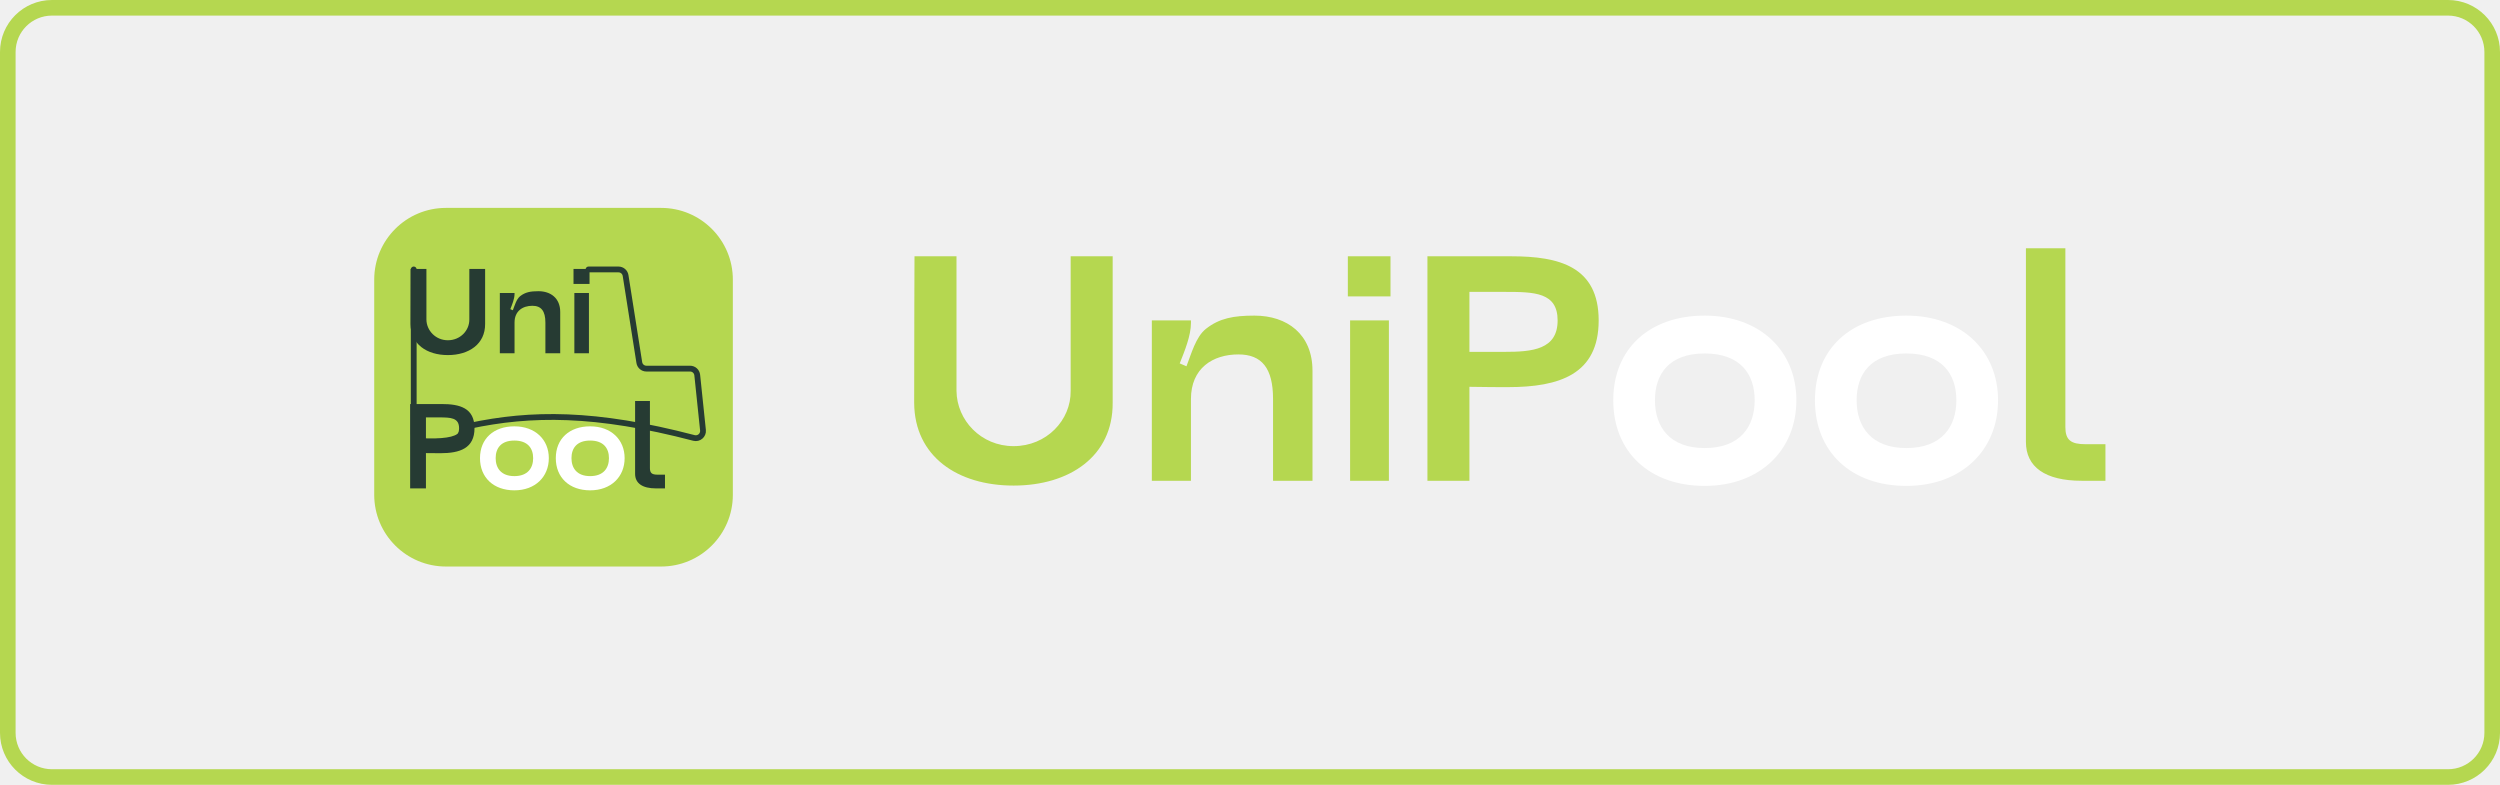
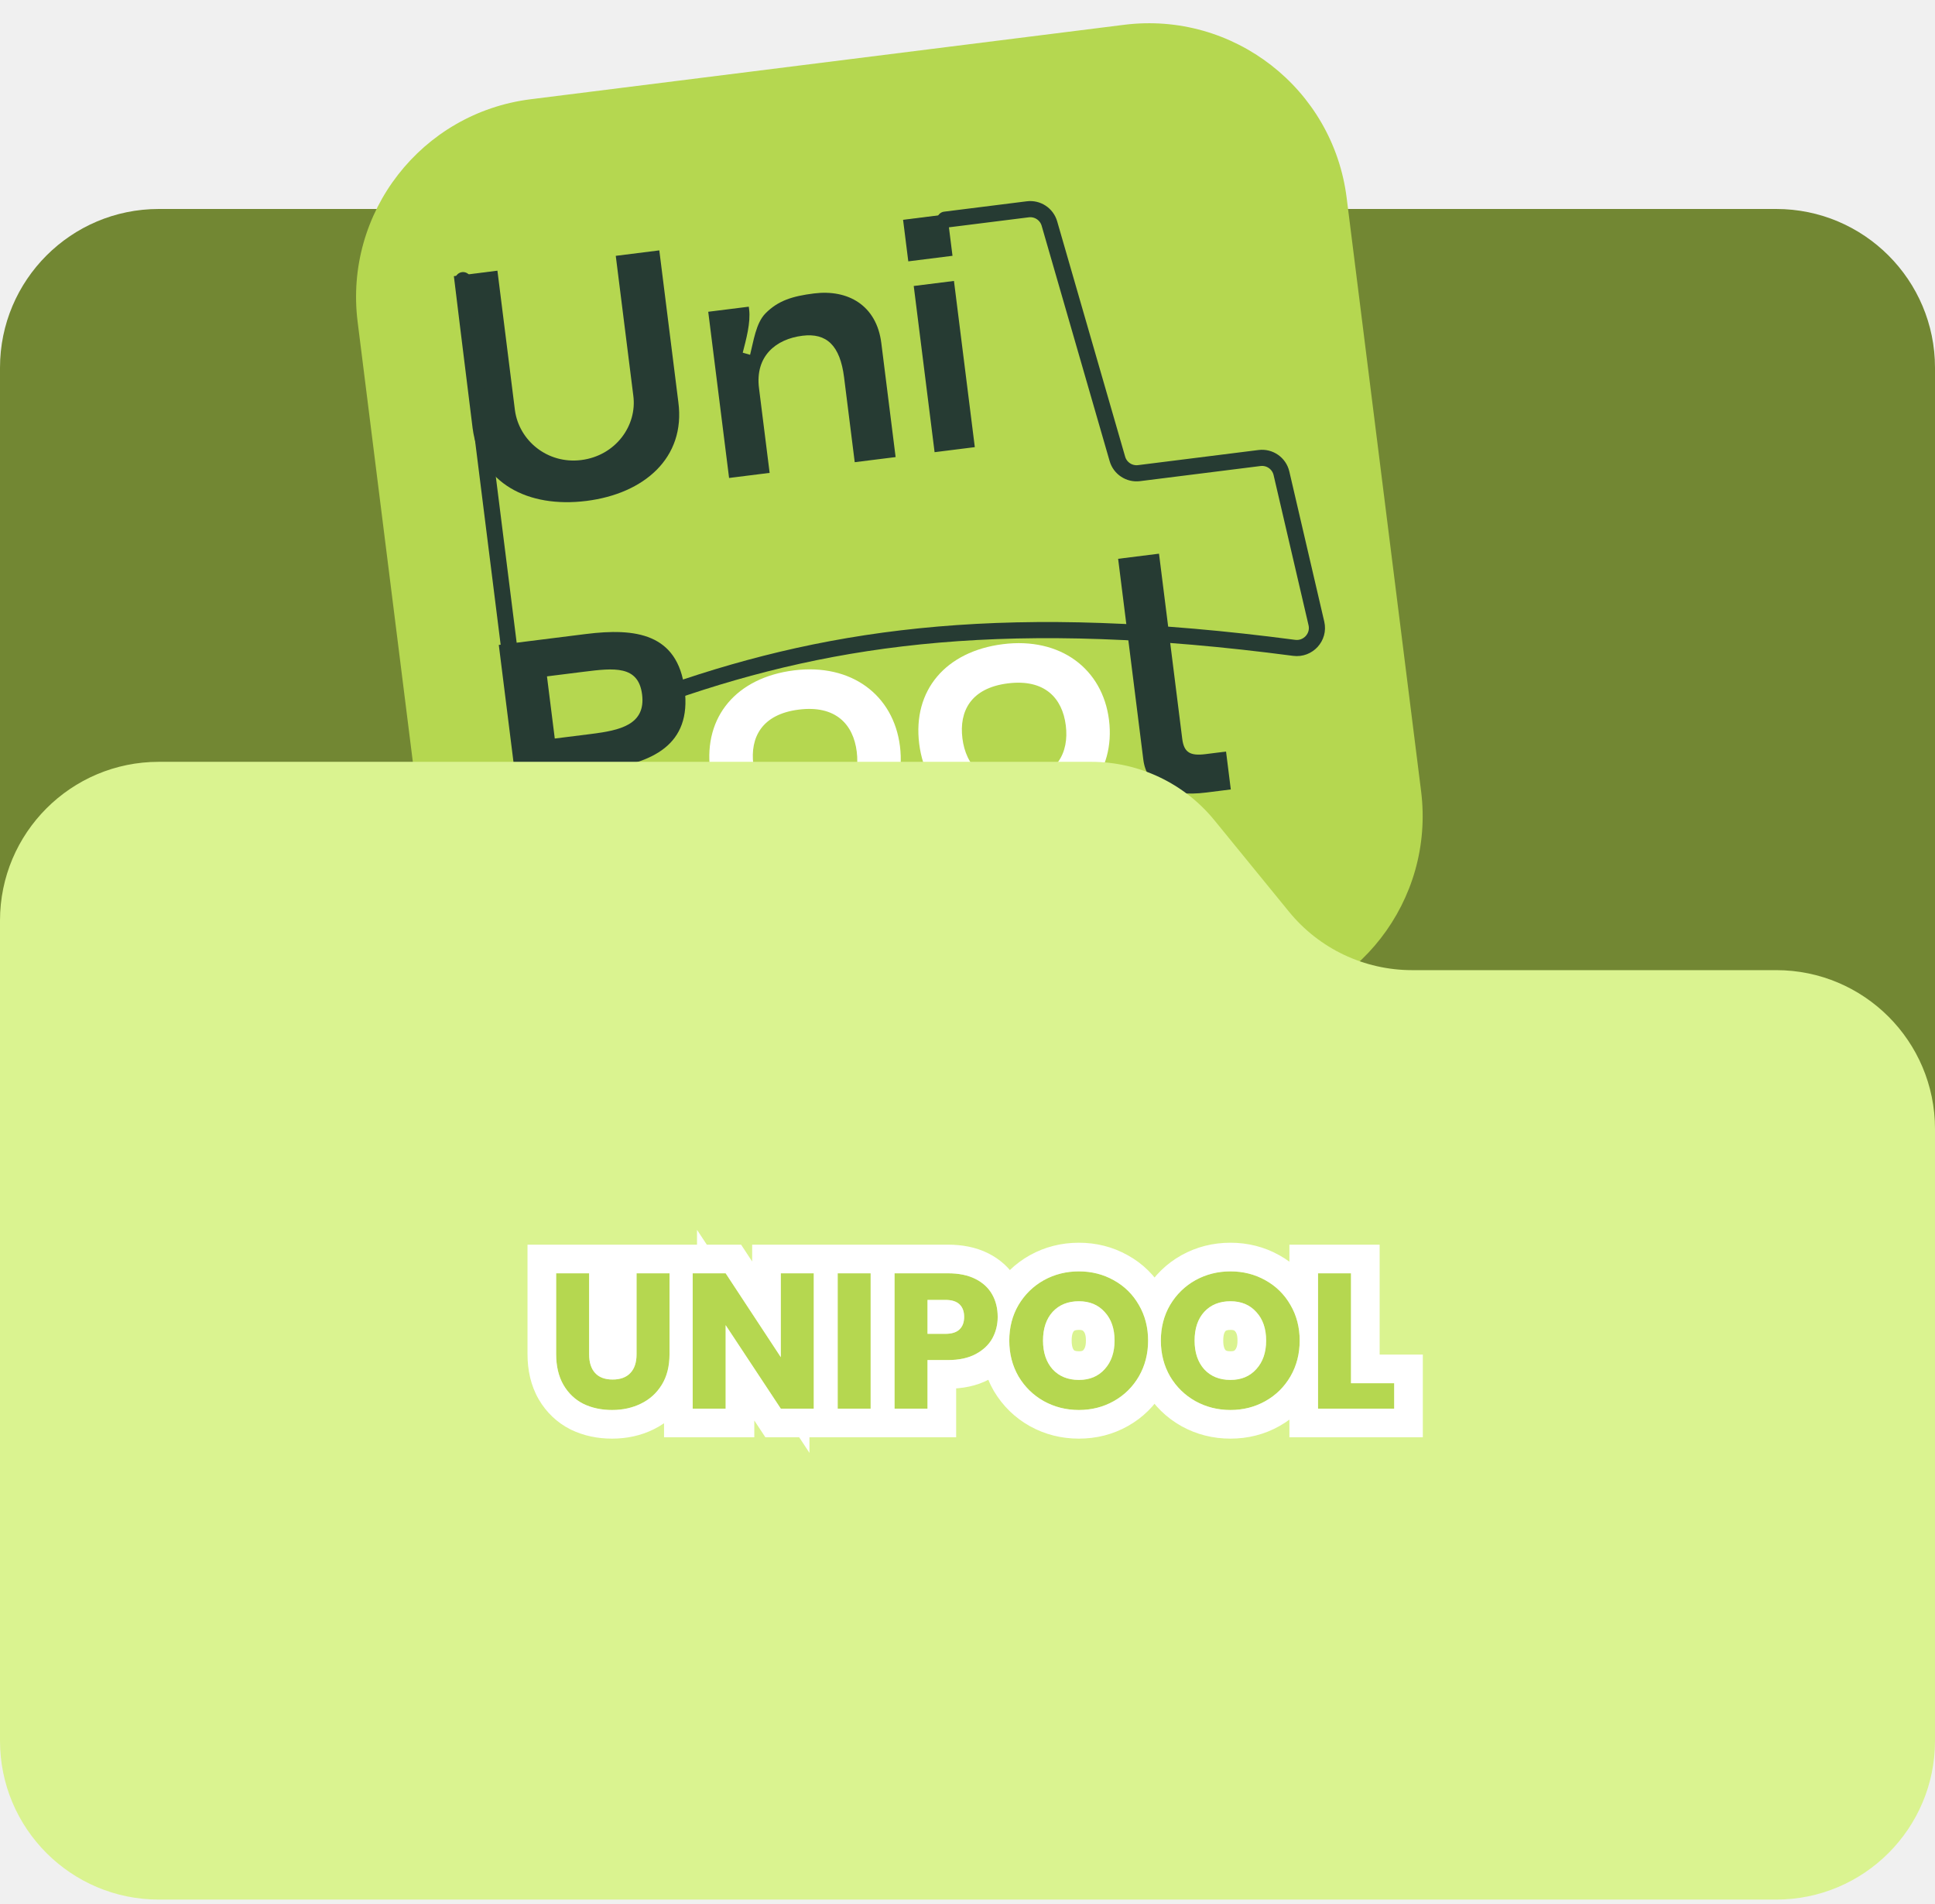
- <svg xmlns="http://www.w3.org/2000/svg" width="481" height="151" viewBox="0 0 481 151" fill="none">
-   <rect x="1.5" y="1.5" width="478" height="148" rx="8.5" stroke="#B5D750" stroke-width="3" />
-   <rect x="72" y="40" width="69" height="69" rx="13.8" fill="#B5D750" />
-   <path d="M93.337 51.737V62.335C93.36 66.207 90.206 68.318 86.171 68.318C82.112 68.318 79.005 66.207 78.981 62.335C78.981 57.511 79.005 51.737 79.005 51.737H82.043V61.477C82.066 63.587 83.805 65.465 86.171 65.465C88.559 65.465 90.322 63.587 90.299 61.477C90.299 58.16 90.299 51.737 90.299 51.737H93.337ZM100.087 56.978C101.061 56.212 102.082 56.027 103.589 56.027C105.954 56.027 107.786 57.372 107.786 60.016V67.97H104.934V62.056C104.934 59.83 104.122 58.833 102.429 58.833C100.574 58.833 98.997 59.83 98.997 62.056V67.97H96.168V56.375H98.997V56.56C98.997 57.488 98.533 58.601 98.186 59.482L98.672 59.691C99.02 58.81 99.345 57.557 100.087 56.978ZM110.343 54.635V51.737H113.428V54.635H110.343ZM110.506 67.97V56.375H113.312V67.97H110.506ZM84.733 87.198C84.13 87.198 83.133 87.198 81.95 87.175V93.97H78.912V77.737H84.988C88.443 77.737 91.296 78.479 91.296 82.375C91.296 86.271 88.466 87.198 84.733 87.198ZM81.95 84.647H84.501C86.495 84.647 88.327 84.485 88.327 82.375C88.327 80.334 86.634 80.311 84.501 80.311H81.95V84.647ZM122.193 91.164V77.157H125.046V90.074C125.046 91.025 125.44 91.326 126.507 91.326H127.944V93.97H126.228C123.585 93.97 122.193 92.973 122.193 91.164Z" fill="#263B33" />
-   <path d="M92.351 88.149C92.351 84.415 94.972 82.027 98.961 82.027C102.973 82.027 105.593 84.578 105.593 88.149C105.593 91.744 102.973 94.341 98.961 94.341C94.972 94.341 92.351 91.883 92.351 88.149ZM95.366 88.149C95.366 90.051 96.41 91.605 98.961 91.605C101.535 91.605 102.578 90.051 102.578 88.149C102.578 86.248 101.535 84.763 98.961 84.763C96.386 84.763 95.366 86.248 95.366 88.149ZM106.936 88.149C106.936 84.415 109.556 82.027 113.545 82.027C117.557 82.027 120.178 84.578 120.178 88.149C120.178 91.744 117.557 94.341 113.545 94.341C109.556 94.341 106.936 91.883 106.936 88.149ZM109.951 88.149C109.951 90.051 110.994 91.605 113.545 91.605C116.119 91.605 117.163 90.051 117.163 88.149C117.163 86.248 116.119 84.763 113.545 84.763C110.971 84.763 109.951 86.248 109.951 88.149Z" fill="white" />
-   <path d="M79.6 51.843V83.495C79.6 84.22 80.161 84.823 80.885 84.859C85.047 85.064 87.787 84.717 88.652 83.619C89.137 83.003 89.509 82.109 90.275 81.945C102.176 79.408 114.485 79.287 133.516 84.261C134.455 84.506 135.355 83.741 135.255 82.776L134.148 72.16C134.075 71.457 133.483 70.923 132.776 70.923H124.366C123.687 70.923 123.109 70.429 123.003 69.758L120.362 53.008C120.256 52.337 119.678 51.843 118.999 51.843H113.23" stroke="#263B33" stroke-width="1.117" stroke-linecap="round" />
-   <path d="M214.078 49.311V77.507C214.14 87.811 205.749 93.425 195.014 93.425C184.216 93.425 175.949 87.811 175.887 77.507C175.887 64.674 175.949 49.311 175.949 49.311H184.031V75.224C184.093 80.839 188.72 85.837 195.014 85.837C201.369 85.837 206.058 80.839 205.996 75.224C205.996 66.401 205.996 49.311 205.996 49.311H214.078ZM232.039 63.255C234.63 61.219 237.345 60.725 241.355 60.725C247.648 60.725 252.523 64.304 252.523 71.337V92.5H244.934V76.767C244.934 70.844 242.774 68.191 238.27 68.191C233.334 68.191 229.139 70.844 229.139 76.767V92.5H221.612V61.651H229.139V62.144C229.139 64.612 227.905 67.574 226.979 69.918L228.275 70.474C229.2 68.129 230.064 64.797 232.039 63.255ZM259.325 57.023V49.311H267.531V57.023H259.325ZM259.757 92.5V61.651H267.223V92.5H259.757ZM290.123 74.484C288.519 74.484 285.866 74.484 282.719 74.422V92.5H274.637V49.311H290.802C299.995 49.311 307.584 51.285 307.584 61.651C307.584 72.016 300.057 74.484 290.123 74.484ZM282.719 67.697H289.506C294.812 67.697 299.686 67.265 299.686 61.651C299.686 56.221 295.182 56.16 289.506 56.16H282.719V67.697ZM389.787 85.034V47.769H397.376V82.135C397.376 84.664 398.424 85.466 401.263 85.466H405.088V92.5H400.522C393.489 92.5 389.787 89.847 389.787 85.034Z" fill="#B5D750" />
-   <path d="M310.392 77.014C310.392 67.08 317.364 60.725 327.976 60.725C338.65 60.725 345.622 67.512 345.622 77.014C345.622 86.577 338.65 93.487 327.976 93.487C317.364 93.487 310.392 86.947 310.392 77.014ZM318.413 77.014C318.413 82.073 321.189 86.207 327.976 86.207C334.825 86.207 337.601 82.073 337.601 77.014C337.601 71.954 334.825 68.006 327.976 68.006C321.128 68.006 318.413 71.954 318.413 77.014ZM349.195 77.014C349.195 67.08 356.167 60.725 366.779 60.725C377.453 60.725 384.425 67.512 384.425 77.014C384.425 86.577 377.453 93.487 366.779 93.487C356.167 93.487 349.195 86.947 349.195 77.014ZM357.216 77.014C357.216 82.073 359.992 86.207 366.779 86.207C373.627 86.207 376.404 82.073 376.404 77.014C376.404 71.954 373.627 68.006 366.779 68.006C359.93 68.006 357.216 71.954 357.216 77.014Z" fill="white" />
+ <svg xmlns="http://www.w3.org/2000/svg" width="250" height="246" viewBox="0 0 250 246" fill="none">
+   <path d="M20.515 174H229.485C240.815 174 250 164.815 250 153.485V47.515C250 36.185 240.815 27 229.485 27H189H150.742H20.515C9.185 27 0 36.185 0 47.515V153.485C0 164.815 9.185 174 20.515 174Z" fill="#728733" />
+   <rect x="43" y="16.03" width="128.782" height="128.782" rx="25.756" transform="rotate(-7.15057 43 16.0303)" fill="#B5D750" />
+   <path d="M85.182 32.349L87.644 51.976C88.587 59.142 83.236 63.783 75.764 64.721C68.248 65.664 62.003 62.477 61.06 55.311C59.94 46.378 58.641 35.679 58.641 35.679L64.267 34.973L66.53 53.011C67.063 56.913 70.72 59.988 75.101 59.438C79.524 58.883 82.352 54.995 81.819 51.093C81.048 44.951 79.556 33.055 79.556 33.055L85.182 32.349ZM98.901 40.487C100.527 38.843 102.373 38.263 105.165 37.913C109.545 37.363 113.25 39.428 113.865 44.324L115.713 59.055L110.43 59.717L109.056 48.766C108.539 44.643 106.804 42.985 103.669 43.379C100.234 43.809 97.545 46.023 98.062 50.145L99.436 61.097L94.197 61.754L91.503 40.281L96.742 39.624L96.785 39.967C97.001 41.685 96.4 43.854 95.961 45.567L96.911 45.84C97.351 44.127 97.661 41.733 98.901 40.487ZM117.35 33.767L116.676 28.398L122.388 27.682L123.062 33.05L117.35 33.767ZM120.748 58.423L118.054 36.95L123.251 36.298L125.945 57.771L120.748 58.423ZM77.422 99.497C76.305 99.637 74.459 99.869 72.263 100.101L73.841 112.684L68.216 113.39L64.444 83.327L75.696 81.916C82.095 81.113 87.55 81.825 88.455 89.04C89.36 96.254 84.336 98.63 77.422 99.497ZM71.676 95.419L76.4 94.827C80.093 94.364 83.448 93.637 82.958 89.729C82.484 85.95 79.343 86.3 75.392 86.796L70.668 87.388L71.676 95.419ZM147.715 98.138L144.461 72.198L149.743 71.536L152.744 95.457C152.965 97.218 153.765 97.684 155.741 97.436L158.404 97.102L159.018 101.998L155.84 102.397C150.944 103.011 148.135 101.488 147.715 98.138Z" fill="#263B33" />
+   <path d="M91.751 99.488C90.884 92.573 95.182 87.541 102.568 86.615C109.998 85.683 115.444 89.798 116.273 96.412C117.109 103.068 112.859 108.487 105.429 109.419C98.043 110.346 92.619 106.402 91.751 99.488ZM97.334 98.787C97.776 102.309 100.07 104.944 104.794 104.351C109.561 103.753 111.132 100.633 110.69 97.112C110.249 93.59 107.971 91.084 103.204 91.682C98.437 92.28 96.892 95.266 97.334 98.787ZM118.76 96.1C117.893 89.185 122.191 84.153 129.578 83.226C137.007 82.294 142.453 86.409 143.283 93.023C144.118 99.68 139.868 105.099 132.438 106.031C125.052 106.957 119.628 103.014 118.76 96.1ZM124.343 95.399C124.785 98.921 127.079 101.556 131.803 100.963C136.57 100.365 138.141 97.245 137.7 93.724C137.258 90.202 134.98 87.696 130.213 88.294C125.446 88.892 123.901 91.877 124.343 95.399Z" fill="white" />
+   <path d="M59.825 36.195L67.178 94.811C67.347 96.153 68.527 97.14 69.875 97.038C77.631 96.451 82.625 95.172 83.971 92.937C84.726 91.684 85.207 89.942 86.589 89.461C108.037 81.997 130.804 78.914 167.203 83.703C168.998 83.939 170.489 82.314 170.078 80.55L165.563 61.148C165.264 59.863 164.043 59.012 162.734 59.176L147.161 61.13C145.903 61.287 144.717 60.506 144.366 59.289L135.583 28.883C135.231 27.665 134.046 26.884 132.788 27.042L122.104 28.382" stroke="#263B33" stroke-width="2.085" stroke-linecap="round" />
+   <path d="M20.515 245.429H229.485C240.815 245.429 250 236.244 250 224.914V145.859C250 134.529 240.815 125.344 229.485 125.344H182.436C176.272 125.344 170.435 122.573 166.539 117.796L156.899 105.977C153.003 101.2 147.165 98.429 141.001 98.429H20.515C9.185 98.429 0 107.614 0 118.944V224.914C0 236.244 9.185 245.429 20.515 245.429Z" fill="#DAF390" />
+   <mask id="path-6-outside-1_2837_1176" maskUnits="userSpaceOnUse" x="68" y="158" width="116" height="30" fill="black">
+     <rect fill="white" x="68" y="158" width="116" height="30" />
+     <path d="M76.114 164.512V174.975C76.114 176.021 76.371 176.827 76.886 177.391C77.401 177.956 78.157 178.238 79.153 178.238C80.15 178.238 80.914 177.956 81.445 177.391C81.977 176.827 82.242 176.021 82.242 174.975V164.512H86.502V174.95C86.502 176.511 86.17 177.831 85.506 178.911C84.841 179.99 83.945 180.804 82.815 181.352C81.703 181.9 80.457 182.174 79.079 182.174C77.7 182.174 76.463 181.909 75.367 181.377C74.287 180.829 73.432 180.015 72.801 178.936C72.169 177.84 71.854 176.511 71.854 174.95V164.512H76.114ZM105.139 182H100.879L93.754 171.213V182H89.494V164.512H93.754L100.879 175.348V164.512H105.139V182ZM112.487 164.512V182H108.227V164.512H112.487ZM128.902 170.142C128.902 171.155 128.669 172.085 128.204 172.932C127.739 173.762 127.025 174.435 126.062 174.95C125.099 175.465 123.903 175.722 122.474 175.722H119.834V182H115.574V164.512H122.474C123.87 164.512 125.049 164.752 126.012 165.234C126.975 165.716 127.698 166.38 128.179 167.227C128.661 168.074 128.902 169.046 128.902 170.142ZM122.151 172.334C122.964 172.334 123.571 172.143 123.969 171.761C124.368 171.379 124.567 170.839 124.567 170.142C124.567 169.444 124.368 168.904 123.969 168.522C123.571 168.141 122.964 167.95 122.151 167.95H119.834V172.334H122.151ZM139.39 182.174C137.746 182.174 136.235 181.792 134.856 181.028C133.495 180.264 132.407 179.202 131.593 177.84C130.796 176.461 130.397 174.917 130.397 173.206C130.397 171.495 130.796 169.959 131.593 168.597C132.407 167.235 133.495 166.172 134.856 165.408C136.235 164.644 137.746 164.263 139.39 164.263C141.035 164.263 142.538 164.644 143.9 165.408C145.278 166.172 146.358 167.235 147.138 168.597C147.935 169.959 148.334 171.495 148.334 173.206C148.334 174.917 147.935 176.461 147.138 177.84C146.341 179.202 145.261 180.264 143.9 181.028C142.538 181.792 141.035 182.174 139.39 182.174ZM139.39 178.288C140.785 178.288 141.898 177.823 142.729 176.893C143.576 175.963 143.999 174.734 143.999 173.206C143.999 171.661 143.576 170.432 142.729 169.519C141.898 168.589 140.785 168.124 139.39 168.124C137.979 168.124 136.849 168.581 136.002 169.494C135.172 170.408 134.757 171.645 134.757 173.206C134.757 174.751 135.172 175.988 136.002 176.918C136.849 177.831 137.979 178.288 139.39 178.288ZM158.975 182.174C157.331 182.174 155.819 181.792 154.441 181.028C153.079 180.264 151.991 179.202 151.177 177.84C150.38 176.461 149.981 174.917 149.981 173.206C149.981 171.495 150.38 169.959 151.177 168.597C151.991 167.235 153.079 166.172 154.441 165.408C155.819 164.644 157.331 164.263 158.975 164.263C160.619 164.263 162.122 164.644 163.484 165.408C164.862 166.172 165.942 167.235 166.722 168.597C167.52 169.959 167.918 171.495 167.918 173.206C167.918 174.917 167.52 176.461 166.722 177.84C165.925 179.202 164.846 180.264 163.484 181.028C162.122 181.792 160.619 182.174 158.975 182.174ZM158.975 178.288C160.37 178.288 161.483 177.823 162.313 176.893C163.16 175.963 163.583 174.734 163.583 173.206C163.583 171.661 163.16 170.432 162.313 169.519C161.483 168.589 160.37 168.124 158.975 168.124C157.563 168.124 156.434 168.581 155.587 169.494C154.756 170.408 154.341 171.645 154.341 173.206C154.341 174.751 154.756 175.988 155.587 176.918C156.434 177.831 157.563 178.288 158.975 178.288ZM174.548 178.712H180.128V182H170.288V164.512H174.548V178.712Z" />
+   </mask>
+   <path d="M76.114 164.512V174.975C76.114 176.021 76.371 176.827 76.886 177.391C77.401 177.956 78.157 178.238 79.153 178.238C80.15 178.238 80.914 177.956 81.445 177.391C81.977 176.827 82.242 176.021 82.242 174.975V164.512H86.502V174.95C86.502 176.511 86.17 177.831 85.506 178.911C84.841 179.99 83.945 180.804 82.815 181.352C81.703 181.9 80.457 182.174 79.079 182.174C77.7 182.174 76.463 181.909 75.367 181.377C74.287 180.829 73.432 180.015 72.801 178.936C72.169 177.84 71.854 176.511 71.854 174.95V164.512H76.114ZM105.139 182H100.879L93.754 171.213V182H89.494V164.512H93.754L100.879 175.348V164.512H105.139V182ZM112.487 164.512V182H108.227V164.512H112.487ZM128.902 170.142C128.902 171.155 128.669 172.085 128.204 172.932C127.739 173.762 127.025 174.435 126.062 174.95C125.099 175.465 123.903 175.722 122.474 175.722H119.834V182H115.574V164.512H122.474C123.87 164.512 125.049 164.752 126.012 165.234C126.975 165.716 127.698 166.38 128.179 167.227C128.661 168.074 128.902 169.046 128.902 170.142ZM122.151 172.334C122.964 172.334 123.571 172.143 123.969 171.761C124.368 171.379 124.567 170.839 124.567 170.142C124.567 169.444 124.368 168.904 123.969 168.522C123.571 168.141 122.964 167.95 122.151 167.95H119.834V172.334H122.151ZM139.39 182.174C137.746 182.174 136.235 181.792 134.856 181.028C133.495 180.264 132.407 179.202 131.593 177.84C130.796 176.461 130.397 174.917 130.397 173.206C130.397 171.495 130.796 169.959 131.593 168.597C132.407 167.235 133.495 166.172 134.856 165.408C136.235 164.644 137.746 164.263 139.39 164.263C141.035 164.263 142.538 164.644 143.9 165.408C145.278 166.172 146.358 167.235 147.138 168.597C147.935 169.959 148.334 171.495 148.334 173.206C148.334 174.917 147.935 176.461 147.138 177.84C146.341 179.202 145.261 180.264 143.9 181.028C142.538 181.792 141.035 182.174 139.39 182.174ZM139.39 178.288C140.785 178.288 141.898 177.823 142.729 176.893C143.576 175.963 143.999 174.734 143.999 173.206C143.999 171.661 143.576 170.432 142.729 169.519C141.898 168.589 140.785 168.124 139.39 168.124C137.979 168.124 136.849 168.581 136.002 169.494C135.172 170.408 134.757 171.645 134.757 173.206C134.757 174.751 135.172 175.988 136.002 176.918C136.849 177.831 137.979 178.288 139.39 178.288ZM158.975 182.174C157.331 182.174 155.819 181.792 154.441 181.028C153.079 180.264 151.991 179.202 151.177 177.84C150.38 176.461 149.981 174.917 149.981 173.206C149.981 171.495 150.38 169.959 151.177 168.597C151.991 167.235 153.079 166.172 154.441 165.408C155.819 164.644 157.331 164.263 158.975 164.263C160.619 164.263 162.122 164.644 163.484 165.408C164.862 166.172 165.942 167.235 166.722 168.597C167.52 169.959 167.918 171.495 167.918 173.206C167.918 174.917 167.52 176.461 166.722 177.84C165.925 179.202 164.846 180.264 163.484 181.028C162.122 181.792 160.619 182.174 158.975 182.174ZM158.975 178.288C160.37 178.288 161.483 177.823 162.313 176.893C163.16 175.963 163.583 174.734 163.583 173.206C163.583 171.661 163.16 170.432 162.313 169.519C161.483 168.589 160.37 168.124 158.975 168.124C157.563 168.124 156.434 168.581 155.587 169.494C154.756 170.408 154.341 171.645 154.341 173.206C154.341 174.751 154.756 175.988 155.587 176.918C156.434 177.831 157.563 178.288 158.975 178.288ZM174.548 178.712H180.128V182H170.288V164.512H174.548V178.712Z" fill="#B5D750" />
+   <path d="M76.114 164.512H79.814V160.812H76.114V164.512ZM76.886 177.391L74.152 179.884L74.152 179.884L76.886 177.391ZM81.445 177.391L84.139 179.927L84.139 179.927L81.445 177.391ZM82.242 164.512V160.812H78.542V164.512H82.242ZM86.502 164.512H90.202V160.812H86.502V164.512ZM85.506 178.911L88.657 180.85L88.657 180.85L85.506 178.911ZM82.815 181.352L81.2 178.024L81.19 178.028L81.18 178.033L82.815 181.352ZM75.367 181.377L73.692 184.676L73.722 184.692L73.752 184.707L75.367 181.377ZM72.801 178.936L69.594 180.782L69.6 180.793L69.606 180.803L72.801 178.936ZM71.854 164.512V160.812H68.154V164.512H71.854ZM76.114 164.512H72.414V174.975H76.114H79.814V164.512H76.114ZM76.114 174.975H72.414C72.414 176.6 72.818 178.421 74.152 179.884L76.886 177.391L79.62 174.898C79.685 174.969 79.735 175.041 79.772 175.106C79.808 175.17 79.825 175.217 79.831 175.237C79.843 175.273 79.814 175.203 79.814 174.975H76.114ZM76.886 177.391L74.152 179.884C75.565 181.434 77.451 181.938 79.153 181.938V178.238V174.538C78.997 174.538 79.013 174.515 79.134 174.561C79.197 174.584 79.279 174.623 79.37 174.683C79.462 174.744 79.547 174.818 79.62 174.898L76.886 177.391ZM79.153 178.238V181.938C80.863 181.938 82.723 181.432 84.139 179.927L81.445 177.391L78.751 174.855C78.818 174.784 78.895 174.719 78.978 174.665C79.061 174.611 79.135 174.577 79.191 174.556C79.3 174.516 79.308 174.538 79.153 174.538V178.238ZM81.445 177.391L84.139 179.927C85.515 178.465 85.942 176.628 85.942 174.975H82.242H78.542C78.542 175.192 78.514 175.251 78.529 175.204C78.538 175.179 78.558 175.128 78.596 175.062C78.635 174.995 78.686 174.924 78.751 174.855L81.445 177.391ZM82.242 174.975H85.942V164.512H82.242H78.542V174.975H82.242ZM82.242 164.512V168.212H86.502V164.512V160.812H82.242V164.512ZM86.502 164.512H82.802V174.95H86.502H90.202V164.512H86.502ZM86.502 174.95H82.802C82.802 175.985 82.585 176.597 82.355 176.972L85.506 178.911L88.657 180.85C89.755 179.066 90.202 177.037 90.202 174.95H86.502ZM85.506 178.911L82.355 176.972C82.056 177.458 81.689 177.786 81.2 178.024L82.815 181.352L84.431 184.681C86.2 183.822 87.627 182.523 88.657 180.85L85.506 178.911ZM82.815 181.352L81.18 178.033C80.631 178.304 79.954 178.474 79.079 178.474V182.174V185.874C80.96 185.874 82.775 185.497 84.45 184.672L82.815 181.352ZM79.079 182.174V178.474C78.185 178.474 77.511 178.305 76.981 178.048L75.367 181.377L73.752 184.707C75.414 185.512 77.215 185.874 79.079 185.874V182.174ZM75.367 181.377L77.042 178.078C76.617 177.862 76.28 177.556 75.995 177.068L72.801 178.936L69.606 180.803C70.584 182.475 71.957 183.796 73.692 184.676L75.367 181.377ZM72.801 178.936L76.007 177.09C75.767 176.673 75.554 176.014 75.554 174.95H71.854H68.154C68.154 177.008 68.572 179.007 69.594 180.782L72.801 178.936ZM71.854 174.95H75.554V164.512H71.854H68.154V174.95H71.854ZM71.854 164.512V168.212H76.114V164.512V160.812H71.854V164.512ZM105.139 182V185.7H108.839V182H105.139ZM100.879 182L97.791 184.039L98.888 185.7H100.879V182ZM93.754 171.213L96.841 169.174L90.054 158.898V171.213H93.754ZM93.754 182V185.7H97.454V182H93.754ZM89.494 182H85.794V185.7H89.494V182ZM89.494 164.512V160.812H85.794V164.512H89.494ZM93.754 164.512L96.845 162.479L95.749 160.812H93.754V164.512ZM100.879 175.348L97.787 177.381L104.579 187.711V175.348H100.879ZM100.879 164.512V160.812H97.179V164.512H100.879ZM105.139 164.512H108.839V160.812H105.139V164.512ZM105.139 182V178.3H100.879V182V185.7H105.139V182ZM100.879 182L103.966 179.961L96.841 169.174L93.754 171.213L90.666 173.252L97.791 184.039L100.879 182ZM93.754 171.213H90.054V182H93.754H97.454V171.213H93.754ZM93.754 182V178.3H89.494V182V185.7H93.754V182ZM89.494 182H93.194V164.512H89.494H85.794V182H89.494ZM89.494 164.512V168.212H93.754V164.512V160.812H89.494V164.512ZM93.754 164.512L90.662 166.544L97.787 177.381L100.879 175.348L103.97 173.316L96.845 162.479L93.754 164.512ZM100.879 175.348H104.579V164.512H100.879H97.179V175.348H100.879ZM100.879 164.512V168.212H105.139V164.512V160.812H100.879V164.512ZM105.139 164.512H101.439V182H105.139H108.839V164.512H105.139ZM112.487 164.512H116.187V160.812H112.487V164.512ZM112.487 182V185.7H116.187V182H112.487ZM108.227 182H104.527V185.7H108.227V182ZM108.227 164.512V160.812H104.527V164.512H108.227ZM112.487 164.512H108.787V182H112.487H116.187V164.512H112.487ZM112.487 182V178.3H108.227V182V185.7H112.487V182ZM108.227 182H111.927V164.512H108.227H104.527V182H108.227ZM108.227 164.512V168.212H112.487V164.512V160.812H108.227V164.512ZM128.204 172.932L131.433 174.74L131.44 174.726L131.448 174.713L128.204 172.932ZM126.062 174.95L124.318 171.687L126.062 174.95ZM119.834 175.722V172.022H116.134V175.722H119.834ZM119.834 182V185.7H123.534V182H119.834ZM115.574 182H111.874V185.7H115.574V182ZM115.574 164.512V160.812H111.874V164.512H115.574ZM126.012 165.234L127.667 161.925L126.012 165.234ZM119.834 167.95V164.25H116.134V167.95H119.834ZM119.834 172.334H116.134V176.034H119.834V172.334ZM128.902 170.142H125.202C125.202 170.564 125.112 170.877 124.961 171.151L128.204 172.932L131.448 174.713C132.227 173.293 132.602 171.746 132.602 170.142H128.902ZM128.204 172.932L124.976 171.124C124.905 171.25 124.752 171.455 124.318 171.687L126.062 174.95L127.806 178.213C129.298 177.415 130.573 176.274 131.433 174.74L128.204 172.932ZM126.062 174.95L124.318 171.687C124.031 171.84 123.475 172.022 122.474 172.022V175.722V179.422C124.33 179.422 126.166 179.089 127.806 178.213L126.062 174.95ZM122.474 175.722V172.022H119.834V175.722V179.422H122.474V175.722ZM119.834 175.722H116.134V182H119.834H123.534V175.722H119.834ZM119.834 182V178.3H115.574V182V185.7H119.834V182ZM115.574 182H119.274V164.512H115.574H111.874V182H115.574ZM115.574 164.512V168.212H122.474V164.512V160.812H115.574V164.512ZM122.474 164.512V168.212C123.459 168.212 124.037 168.383 124.357 168.543L126.012 165.234L127.667 161.925C126.061 161.122 124.28 160.812 122.474 160.812V164.512ZM126.012 165.234L124.357 168.543C124.737 168.733 124.881 168.913 124.963 169.056L128.179 167.227L131.396 165.398C130.514 163.847 129.214 162.698 127.667 161.925L126.012 165.234ZM128.179 167.227L124.963 169.056C125.09 169.279 125.202 169.605 125.202 170.142H128.902H132.602C132.602 168.486 132.232 166.87 131.396 165.398L128.179 167.227ZM122.151 172.334V176.034C123.471 176.034 125.175 175.73 126.529 174.432L123.969 171.761L121.409 169.09C121.678 168.832 121.947 168.711 122.104 168.662C122.245 168.617 122.28 168.634 122.151 168.634V172.334ZM123.969 171.761L126.529 174.432C127.837 173.179 128.267 171.566 128.267 170.142H124.567H120.867C120.867 170.141 120.867 170.107 120.877 170.047C120.887 169.986 120.907 169.897 120.947 169.788C121.033 169.555 121.186 169.303 121.409 169.09L123.969 171.761ZM124.567 170.142H128.267C128.267 168.717 127.837 167.104 126.529 165.851L123.969 168.522L121.409 171.194C121.186 170.98 121.033 170.729 120.947 170.495C120.907 170.387 120.887 170.298 120.877 170.237C120.867 170.176 120.867 170.143 120.867 170.142H124.567ZM123.969 168.522L126.529 165.851C125.175 164.554 123.471 164.25 122.151 164.25V167.95V171.65C122.28 171.65 122.245 171.666 122.104 171.622C121.947 171.572 121.678 171.452 121.409 171.194L123.969 168.522ZM122.151 167.95V164.25H119.834V167.95V171.65H122.151V167.95ZM119.834 167.95H116.134V172.334H119.834H123.534V167.95H119.834ZM119.834 172.334V176.034H122.151V172.334V168.634H119.834V172.334ZM134.856 181.028L133.046 184.255L133.054 184.26L133.063 184.265L134.856 181.028ZM131.593 177.84L128.39 179.692L128.403 179.715L128.417 179.738L131.593 177.84ZM131.593 168.597L128.417 166.699L128.408 166.714L128.4 166.728L131.593 168.597ZM134.856 165.408L133.063 162.172L133.054 162.177L133.046 162.182L134.856 165.408ZM143.9 165.408L142.089 168.635L142.098 168.64L142.106 168.645L143.9 165.408ZM147.138 168.597L143.928 170.437L143.936 170.452L143.945 170.466L147.138 168.597ZM147.138 177.84L150.331 179.709L150.336 179.7L150.341 179.692L147.138 177.84ZM143.9 181.028L145.71 184.255L145.71 184.255L143.9 181.028ZM142.729 176.893L139.993 174.402L139.981 174.415L139.969 174.429L142.729 176.893ZM142.729 169.519L139.969 171.983L139.992 172.009L140.016 172.035L142.729 169.519ZM136.002 169.494L133.289 166.978L133.277 166.992L133.265 167.005L136.002 169.494ZM136.002 176.918L133.242 179.382L133.266 179.408L133.289 179.434L136.002 176.918ZM139.39 182.174V178.474C138.346 178.474 137.455 178.239 136.65 177.792L134.856 181.028L133.063 184.265C135.014 185.346 137.147 185.874 139.39 185.874V182.174ZM134.856 181.028L136.667 177.801C135.878 177.359 135.257 176.758 134.769 175.942L131.593 177.84L128.417 179.738C129.556 181.645 131.111 183.17 133.046 184.255L134.856 181.028ZM131.593 177.84L134.796 175.987C134.348 175.214 134.097 174.316 134.097 173.206H130.397H126.697C126.697 175.517 127.243 177.709 128.39 179.692L131.593 177.84ZM130.397 173.206H134.097C134.097 172.095 134.348 171.214 134.786 170.466L131.593 168.597L128.4 166.728C127.243 168.704 126.697 170.895 126.697 173.206H130.397ZM131.593 168.597L134.769 170.495C135.257 169.679 135.878 169.078 136.667 168.635L134.856 165.408L133.046 162.182C131.111 163.267 129.556 164.792 128.417 166.699L131.593 168.597ZM134.856 165.408L136.65 168.645C137.455 168.198 138.346 167.963 139.39 167.963V164.263V160.563C137.147 160.563 135.014 161.091 133.063 162.172L134.856 165.408ZM139.39 164.263V167.963C140.435 167.963 141.31 168.198 142.089 168.635L143.9 165.408L145.71 162.182C143.765 161.091 141.634 160.563 139.39 160.563V164.263ZM143.9 165.408L142.106 168.645C142.896 169.083 143.485 169.664 143.928 170.437L147.138 168.597L150.348 166.757C149.23 164.807 147.66 163.262 145.693 162.172L143.9 165.408ZM147.138 168.597L143.945 170.466C144.383 171.214 144.634 172.095 144.634 173.206H148.334H152.034C152.034 170.895 151.488 168.704 150.331 166.728L147.138 168.597ZM148.334 173.206H144.634C144.634 174.316 144.383 175.214 143.935 175.987L147.138 177.84L150.341 179.692C151.488 177.709 152.034 175.517 152.034 173.206H148.334ZM147.138 177.84L143.945 175.97C143.476 176.771 142.871 177.363 142.089 177.801L143.9 181.028L145.71 184.255C147.651 183.166 149.206 181.632 150.331 179.709L147.138 177.84ZM143.9 181.028L142.089 177.801C141.31 178.239 140.435 178.474 139.39 178.474V182.174V185.874C141.634 185.874 143.765 185.346 145.71 184.255L143.9 181.028ZM139.39 178.288V181.988C141.7 181.988 143.868 181.172 145.489 179.357L142.729 176.893L139.969 174.429C139.909 174.496 139.874 174.513 139.845 174.525C139.805 174.542 139.674 174.588 139.39 174.588V178.288ZM142.729 176.893L145.464 179.384C147.059 177.633 147.699 175.448 147.699 173.206H143.999H140.299C140.299 174.02 140.093 174.293 139.993 174.402L142.729 176.893ZM143.999 173.206H147.699C147.699 170.963 147.066 168.755 145.442 167.003L142.729 169.519L140.016 172.035C140.085 172.11 140.299 172.36 140.299 173.206H143.999ZM142.729 169.519L145.489 167.055C143.868 165.24 141.7 164.424 139.39 164.424V168.124V171.824C139.674 171.824 139.805 171.87 139.845 171.887C139.874 171.899 139.909 171.916 139.969 171.983L142.729 169.519ZM139.39 168.124V164.424C137.1 164.424 134.933 165.206 133.289 166.978L136.002 169.494L138.715 172.01C138.766 171.956 138.857 171.824 139.39 171.824V168.124ZM136.002 169.494L133.265 167.005C131.664 168.766 131.057 170.977 131.057 173.206H134.757H138.457C138.457 172.313 138.68 172.049 138.74 171.983L136.002 169.494ZM134.757 173.206H131.057C131.057 175.433 131.671 177.622 133.242 179.382L136.002 176.918L138.762 174.454C138.673 174.353 138.457 174.068 138.457 173.206H134.757ZM136.002 176.918L133.289 179.434C134.933 181.206 137.1 181.988 139.39 181.988V178.288V174.588C138.857 174.588 138.766 174.456 138.715 174.402L136.002 176.918ZM154.441 181.028L152.63 184.255L152.639 184.26L152.647 184.265L154.441 181.028ZM151.177 177.84L147.974 179.692L147.987 179.715L148.001 179.738L151.177 177.84ZM151.177 168.597L148.001 166.699L147.992 166.714L147.984 166.728L151.177 168.597ZM154.441 165.408L152.647 162.172L152.639 162.177L152.63 162.182L154.441 165.408ZM163.484 165.408L161.674 168.635L161.682 168.64L161.69 168.645L163.484 165.408ZM166.722 168.597L163.512 170.437L163.521 170.452L163.529 170.466L166.722 168.597ZM166.722 177.84L169.916 179.709L169.921 179.7L169.925 179.692L166.722 177.84ZM163.484 181.028L165.294 184.255L165.294 184.255L163.484 181.028ZM162.313 176.893L159.577 174.402L159.565 174.415L159.553 174.429L162.313 176.893ZM162.313 169.519L159.553 171.983L159.576 172.009L159.6 172.035L162.313 169.519ZM155.587 169.494L152.874 166.978L152.861 166.992L152.849 167.005L155.587 169.494ZM155.587 176.918L152.827 179.382L152.85 179.408L152.874 179.434L155.587 176.918ZM158.975 182.174V178.474C157.93 178.474 157.04 178.239 156.234 177.792L154.441 181.028L152.647 184.265C154.599 185.346 156.731 185.874 158.975 185.874V182.174ZM154.441 181.028L156.251 177.801C155.462 177.359 154.841 176.758 154.353 175.942L151.177 177.84L148.001 179.738C149.141 181.645 150.696 183.17 152.63 184.255L154.441 181.028ZM151.177 177.84L154.38 175.987C153.933 175.214 153.681 174.316 153.681 173.206H149.981H146.281C146.281 175.517 146.827 177.709 147.974 179.692L151.177 177.84ZM149.981 173.206H153.681C153.681 172.095 153.933 171.214 154.37 170.466L151.177 168.597L147.984 166.728C146.827 168.704 146.281 170.895 146.281 173.206H149.981ZM151.177 168.597L154.353 170.495C154.841 169.679 155.462 169.078 156.251 168.635L154.441 165.408L152.63 162.182C150.696 163.267 149.141 164.792 148.001 166.699L151.177 168.597ZM154.441 165.408L156.234 168.645C157.04 168.198 157.93 167.963 158.975 167.963V164.263V160.563C156.731 160.563 154.599 161.091 152.647 162.172L154.441 165.408ZM158.975 164.263V167.963C160.02 167.963 160.894 168.198 161.674 168.635L163.484 165.408L165.294 162.182C163.35 161.091 161.218 160.563 158.975 160.563V164.263ZM163.484 165.408L161.69 168.645C162.48 169.083 163.069 169.664 163.512 170.437L166.722 168.597L169.933 166.757C168.815 164.807 167.244 163.262 165.277 162.172L163.484 165.408ZM166.722 168.597L163.529 170.466C163.967 171.214 164.218 172.095 164.218 173.206H167.918H171.618C171.618 170.895 171.072 168.704 169.916 166.728L166.722 168.597ZM167.918 173.206H164.218C164.218 174.316 163.967 175.214 163.519 175.987L166.722 177.84L169.925 179.692C171.072 177.709 171.618 175.517 171.618 173.206H167.918ZM166.722 177.84L163.529 175.97C163.061 176.771 162.456 177.363 161.674 177.801L163.484 181.028L165.294 184.255C167.236 183.166 168.79 181.632 169.916 179.709L166.722 177.84ZM163.484 181.028L161.674 177.801C160.894 178.239 160.02 178.474 158.975 178.474V182.174V185.874C161.218 185.874 163.35 185.346 165.294 184.255L163.484 181.028ZM158.975 178.288V181.988C161.284 181.988 163.453 181.172 165.073 179.357L162.313 176.893L159.553 174.429C159.493 174.496 159.458 174.513 159.429 174.525C159.39 174.542 159.258 174.588 158.975 174.588V178.288ZM162.313 176.893L165.049 179.384C166.643 177.633 167.283 175.448 167.283 173.206H163.583H159.883C159.883 174.02 159.677 174.293 159.577 174.402L162.313 176.893ZM163.583 173.206H167.283C167.283 170.963 166.651 168.755 165.026 167.003L162.313 169.519L159.6 172.035C159.669 172.11 159.883 172.36 159.883 173.206H163.583ZM162.313 169.519L165.073 167.055C163.453 165.24 161.284 164.424 158.975 164.424V168.124V171.824C159.258 171.824 159.39 171.87 159.429 171.887C159.458 171.899 159.493 171.916 159.553 171.983L162.313 169.519ZM158.975 168.124V164.424C156.685 164.424 154.517 165.206 152.874 166.978L155.587 169.494L158.3 172.01C158.35 171.956 158.442 171.824 158.975 171.824V168.124ZM155.587 169.494L152.849 167.005C151.248 168.766 150.641 170.977 150.641 173.206H154.341H158.041C158.041 172.313 158.264 172.049 158.324 171.983L155.587 169.494ZM154.341 173.206H150.641C150.641 175.433 151.256 177.622 152.827 179.382L155.587 176.918L158.347 174.454C158.257 174.353 158.041 174.068 158.041 173.206H154.341ZM155.587 176.918L152.874 179.434C154.517 181.206 156.685 181.988 158.975 181.988V178.288V174.588C158.442 174.588 158.35 174.456 158.3 174.402L155.587 176.918ZM174.548 178.712H170.848V182.412H174.548V178.712ZM180.128 178.712H183.828V175.012H180.128V178.712ZM180.128 182V185.7H183.828V182H180.128ZM170.288 182H166.588V185.7H170.288V182ZM170.288 164.512V160.812H166.588V164.512H170.288ZM174.548 164.512H178.248V160.812H174.548V164.512ZM174.548 178.712V182.412H180.128V178.712V175.012H174.548V178.712ZM180.128 178.712H176.428V182H180.128H183.828V178.712H180.128ZM180.128 182V178.3H170.288V182V185.7H180.128V182ZM170.288 182H173.988V164.512H170.288H166.588V182H170.288ZM170.288 164.512V168.212H174.548V164.512V160.812H170.288V164.512ZM174.548 164.512H170.848V178.712H174.548H178.248V164.512H174.548Z" fill="white" mask="url(#path-6-outside-1_2837_1176)" />
</svg>
